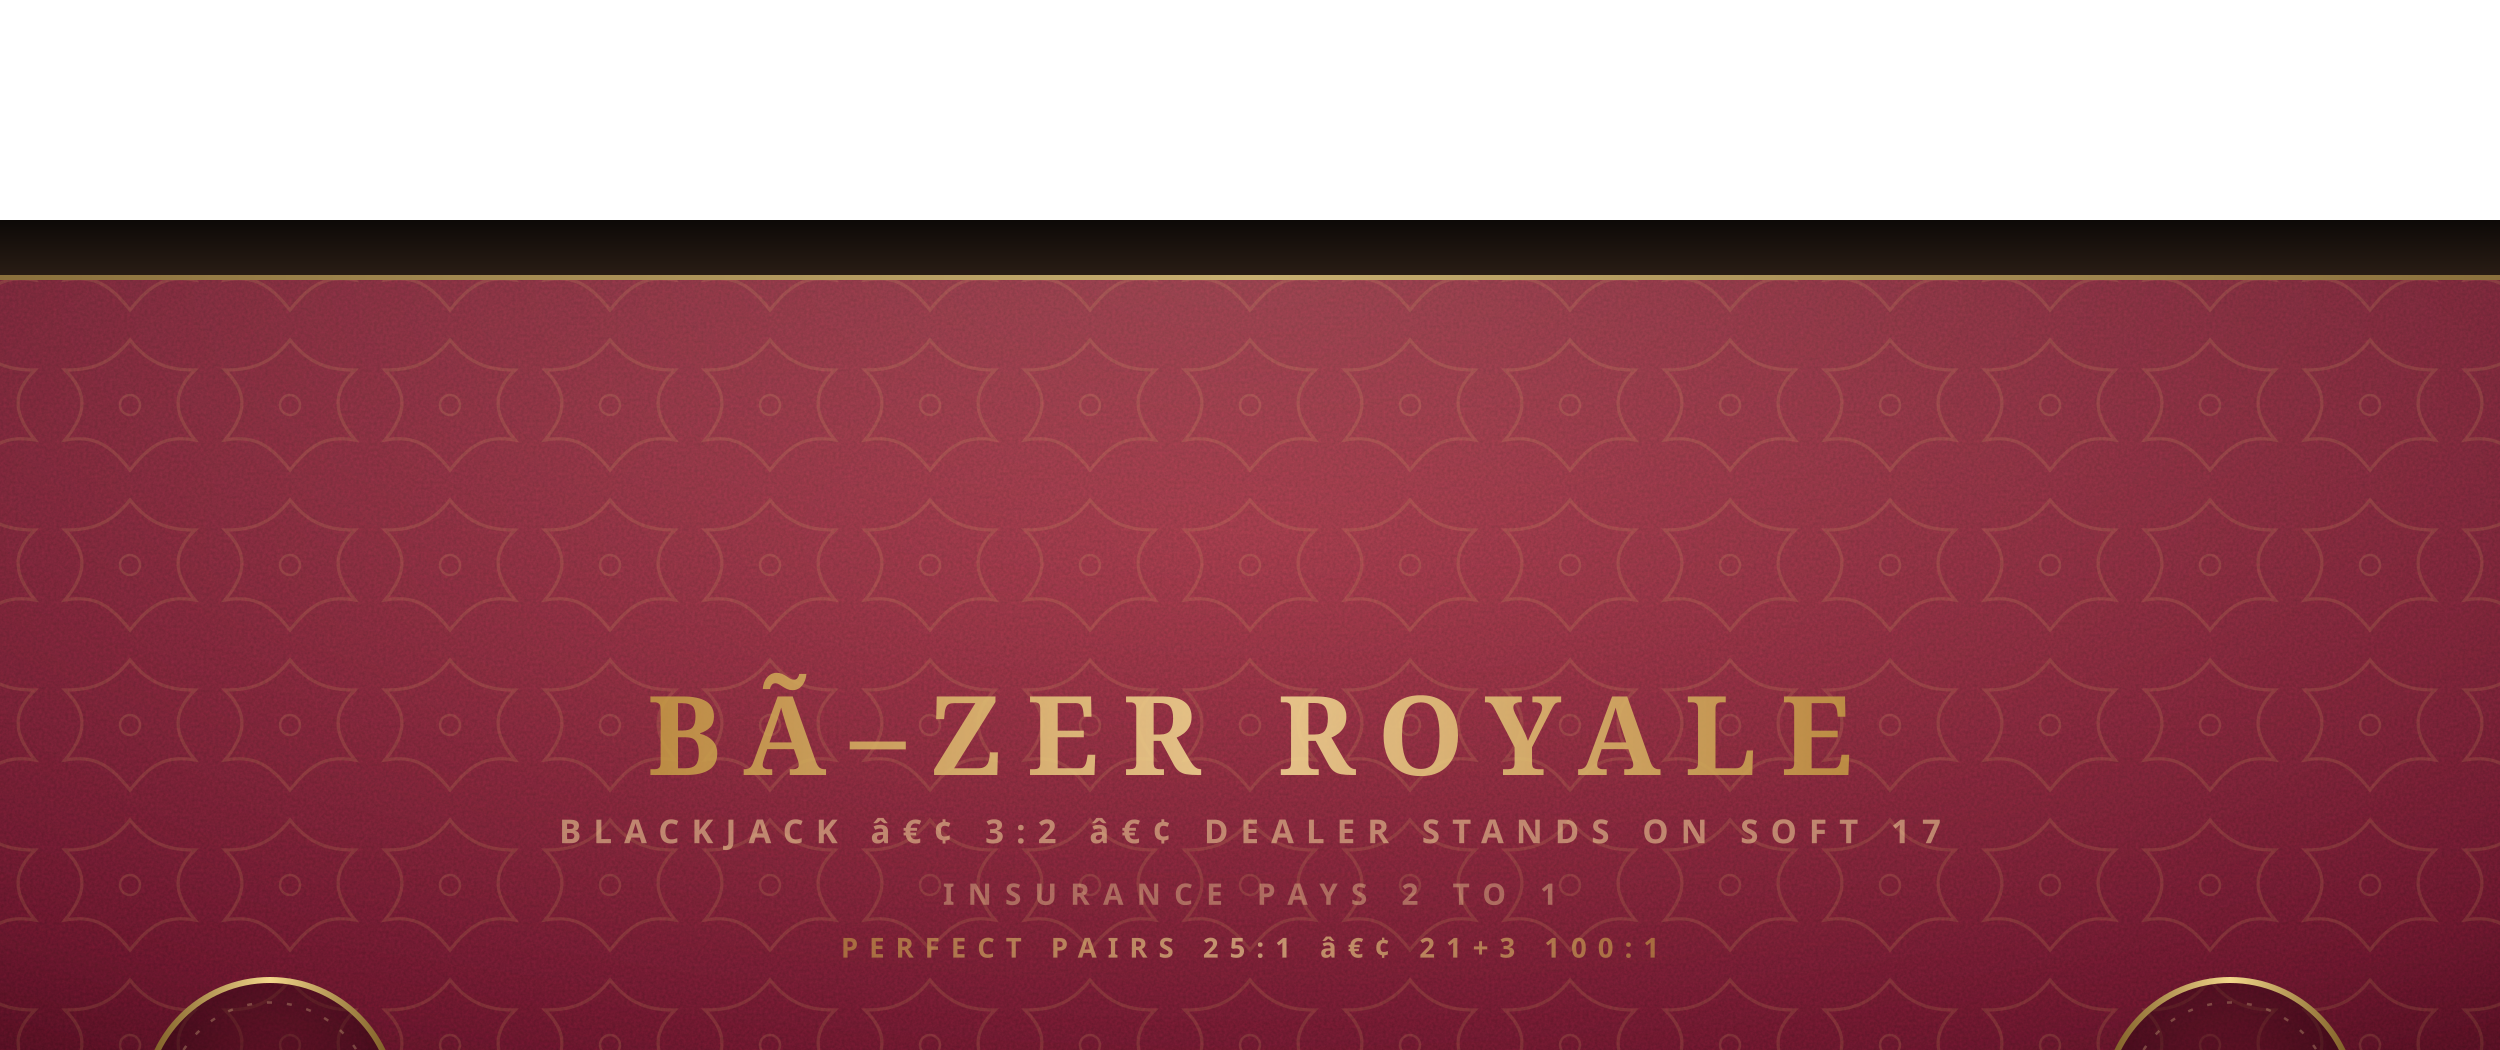
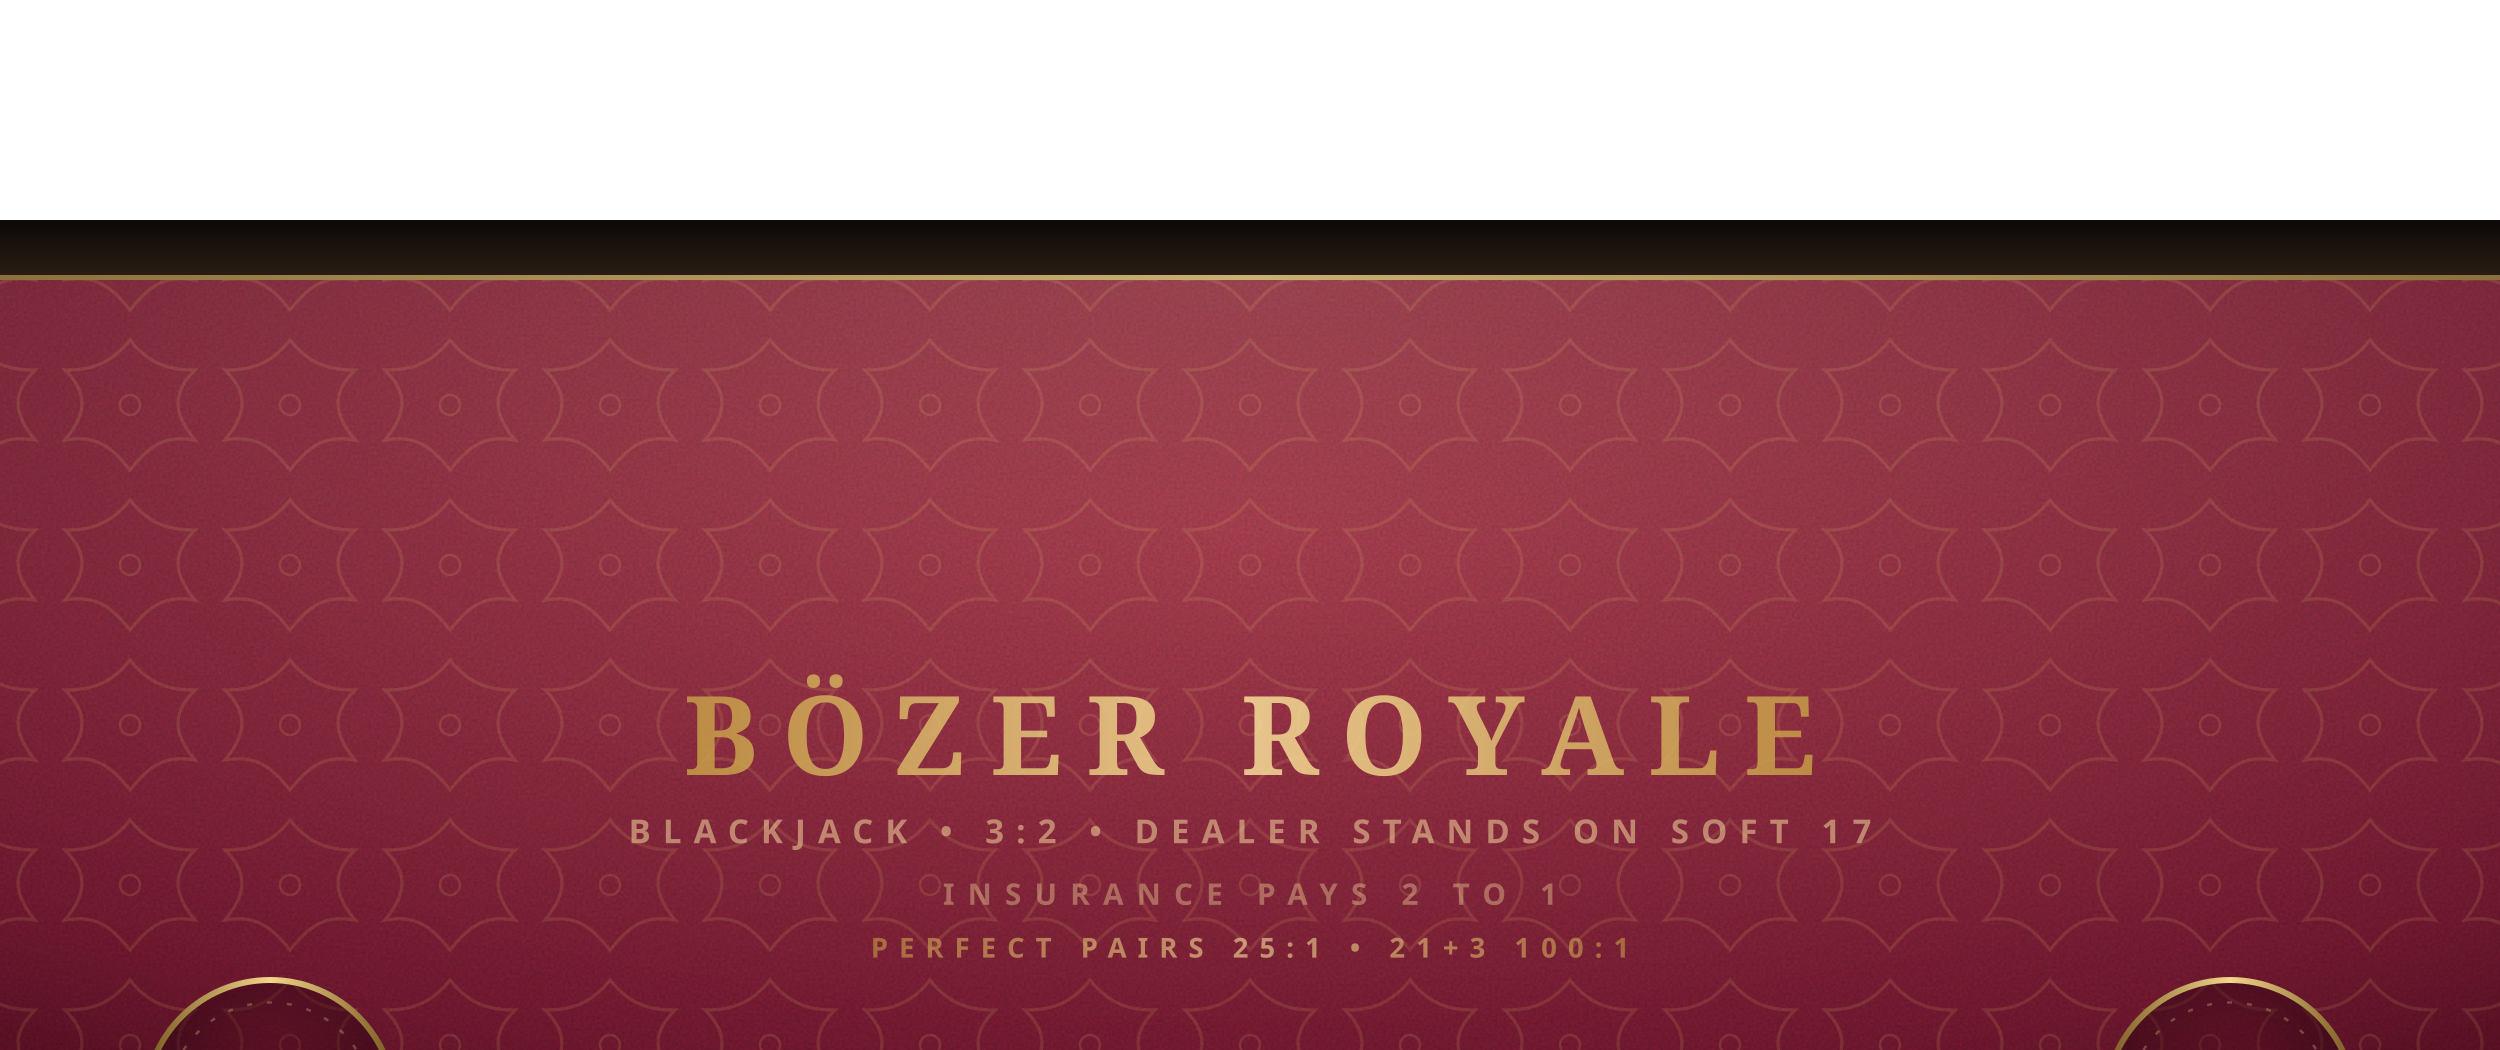
<svg xmlns="http://www.w3.org/2000/svg" viewBox="300 190 1000 420" preserveAspectRatio="xMidYMid slice">
  <defs>
    <radialGradient id="bjFelt" cx="50%" cy="20%" r="85%">
      <stop offset="0" stop-color="#a8223f" />
      <stop offset=".45" stop-color="#7d1331" />
      <stop offset=".8" stop-color="#570a21" />
      <stop offset="1" stop-color="#2c0410" />
    </radialGradient>
    <pattern id="bjPat" width="64" height="64" patternUnits="userSpaceOnUse">
      <path d="M32 6 C40 16 48 18 58 18 C50 26 48 34 58 46 C46 44 40 48 32 58 C24 48 18 44 6 46 C16 34 14 26 6 18 C16 18 24 16 32 6 Z" fill="none" stroke="#f1c96b" stroke-opacity=".13" stroke-width="1.3" />
      <circle cx="32" cy="32" r="4" fill="none" stroke="#f1c96b" stroke-opacity=".14" />
    </pattern>
    <linearGradient id="bjRail" x1="0" y1="0" x2="0" y2="1">
      <stop offset="0" stop-color="#2a1d14" />
      <stop offset=".35" stop-color="#140d09" />
      <stop offset=".7" stop-color="#090605" />
      <stop offset="1" stop-color="#1b120c" />
    </linearGradient>
    <linearGradient id="bjTrim" x1="0" x2="1">
      <stop offset="0" stop-color="#7a5a22" />
      <stop offset=".5" stop-color="#f1d58a" />
      <stop offset="1" stop-color="#7a5a22" />
    </linearGradient>
    <linearGradient id="bjEdge" x1="0" y1="0" x2="0" y2="1">
      <stop offset="0" stop-color="#0d0907" />
      <stop offset="1" stop-color="#2b1e15" />
    </linearGradient>
    <filter id="bjNoise" x="0" y="0" width="100%" height="100%">
      <feTurbulence type="fractalNoise" baseFrequency=".85" numOctaves="2" stitchTiles="stitch" result="n" />
      <feColorMatrix in="n" type="matrix" values="0 0 0 0 0  0 0 0 0 0  0 0 0 0 0  0 0 0 .55 0" />
      <feComposite in2="SourceGraphic" operator="in" />
    </filter>
    <radialGradient id="bjLight" cx="50%" cy="0%" r="75%">
      <stop offset="0" stop-color="#fff2c8" stop-opacity=".2" />
      <stop offset="1" stop-color="#fff2c8" stop-opacity="0" />
    </radialGradient>
    <linearGradient id="bjPrint" x1="0" x2="1">
      <stop offset="0" stop-color="#c49a45" />
      <stop offset=".5" stop-color="#f5dc98" />
      <stop offset="1" stop-color="#c49a45" />
    </linearGradient>
    <radialGradient id="bjSpot" cx="50%" cy="40%" r="60%">
      <stop offset="0" stop-color="#4a0a1c" stop-opacity=".25" />
      <stop offset="1" stop-color="#1c0308" stop-opacity=".55" />
    </radialGradient>
    <radialGradient id="bjVig" cx="50%" cy="10%" r="95%">
      <stop offset=".55" stop-color="#000" stop-opacity="0" />
      <stop offset="1" stop-color="#000" stop-opacity=".45" />
    </radialGradient>
    <path id="bjArc1" d="M466.7 727.3 A710 484 0 0 0 1133.3 727.3" />
    <path id="bjArc2" d="M365.0 405.7 A480 250 0 0 0 1235.0 405.7" />
  </defs>
  <path d="M26 300 A774 560 0 0 0 1574 300 Z" fill="#000" opacity=".55" transform="translate(0 10)" style="filter:blur(10px)" />
  <path d="M34 300 A766 552 0 0 0 1566 300 Z" fill="url(#bjRail)" />
  <path d="M40 300 A760 546 0 0 0 1560 300 Z" fill="none" stroke="#3a2a1d" stroke-width="2" opacity=".8" />
  <path d="M72 300 A728 526 0 0 0 1528 300 Z" fill="none" stroke="url(#bjTrim)" stroke-width="3" />
  <path d="M78 300 A722 520 0 0 0 1522 300 Z" fill="url(#bjFelt)" />
  <path d="M78 300 A722 520 0 0 0 1522 300 Z" fill="#3d0716" filter="url(#bjNoise)" opacity=".5" />
  <path d="M78 300 A722 520 0 0 0 1522 300 Z" fill="url(#bjPat)" />
  <path d="M78 300 A722 520 0 0 0 1522 300 Z" fill="url(#bjLight)" />
  <path d="M78 300 A722 520 0 0 0 1522 300 Z" fill="url(#bjVig)" />
  <rect x="28" y="278" width="1544" height="24" fill="url(#bjEdge)" />
  <rect x="28" y="300" width="1544" height="2" fill="url(#bjTrim)" opacity=".8" />
-   <text font-family="Cinzel, Georgia, serif" font-weight="700" font-size="44" letter-spacing="9.68" fill="url(#bjPrint)" opacity=".86" text-anchor="middle" x="800" y="500">BÃ–ZER ROYALE</text>
-   <text font-family="Manrope, 'Segoe UI', sans-serif" font-weight="600" font-size="13.2" letter-spacing="4.84" fill="#f2d69a" opacity=".55" text-anchor="middle" x="800" y="527.28">BLACKJACK â€¢ 3:2 â€¢ DEALER STANDS ON SOFT 17</text>
+   <text font-family="Cinzel, Georgia, serif" font-weight="700" font-size="44" letter-spacing="9.68" fill="url(#bjPrint)" opacity=".86" text-anchor="middle" x="800" y="500">BÖZER ROYALE</text>
+   <text font-family="Manrope, 'Segoe UI', sans-serif" font-weight="600" font-size="13.2" letter-spacing="4.84" fill="#f2d69a" opacity=".55" text-anchor="middle" x="800" y="527.28">BLACKJACK • 3:2 • DEALER STANDS ON SOFT 17</text>
  <text font-family="Manrope, 'Segoe UI', sans-serif" font-weight="600" font-size="11.88" letter-spacing="5.28" fill="#f2d69a" opacity=".4" text-anchor="middle" x="800" y="551.92">INSURANCE PAYS 2 TO 1</text>
-   <text font-family="Manrope, 'Segoe UI', sans-serif" font-weight="700" font-size="11" letter-spacing="4.4" fill="url(#bjPrint)" opacity=".62" text-anchor="middle" x="800" y="573.04">PERFECT PAIRS 25:1 â€¢ 21+3 100:1</text>
+   <text font-family="Manrope, 'Segoe UI', sans-serif" font-weight="700" font-size="11" letter-spacing="4.4" fill="url(#bjPrint)" opacity=".62" text-anchor="middle" x="800" y="573.04">PERFECT PAIRS 25:1 • 21+3 100:1</text>
  <g transform="translate(1388.0 465.8)">
    <circle r="50" fill="url(#bjSpot)" stroke="url(#bjTrim)" stroke-width="2.4" />
    <circle r="41" fill="none" stroke="#f2d69a" stroke-opacity=".28" stroke-width="1" stroke-dasharray="2 6" />
  </g>
  <g transform="translate(1192.0 632.0)">
    <circle r="50" fill="url(#bjSpot)" stroke="url(#bjTrim)" stroke-width="2.4" />
    <circle r="41" fill="none" stroke="#f2d69a" stroke-opacity=".28" stroke-width="1" stroke-dasharray="2 6" />
  </g>
  <g transform="translate(996.0 699.8)">
    <circle r="50" fill="url(#bjSpot)" stroke="url(#bjTrim)" stroke-width="2.4" />
    <circle r="41" fill="none" stroke="#f2d69a" stroke-opacity=".28" stroke-width="1" stroke-dasharray="2 6" />
  </g>
  <g transform="translate(800.0 720.0)">
    <circle r="50" fill="url(#bjSpot)" stroke="url(#bjTrim)" stroke-width="2.4" />
    <circle r="41" fill="none" stroke="#f2d69a" stroke-opacity=".28" stroke-width="1" stroke-dasharray="2 6" />
  </g>
  <g transform="translate(604.0 699.8)">
    <circle r="50" fill="url(#bjSpot)" stroke="url(#bjTrim)" stroke-width="2.4" />
    <circle r="41" fill="none" stroke="#f2d69a" stroke-opacity=".28" stroke-width="1" stroke-dasharray="2 6" />
  </g>
  <g transform="translate(408.0 632.0)">
    <circle r="50" fill="url(#bjSpot)" stroke="url(#bjTrim)" stroke-width="2.4" />
    <circle r="41" fill="none" stroke="#f2d69a" stroke-opacity=".28" stroke-width="1" stroke-dasharray="2 6" />
  </g>
  <g transform="translate(212.0 465.8)">
    <circle r="50" fill="url(#bjSpot)" stroke="url(#bjTrim)" stroke-width="2.4" />
    <circle r="41" fill="none" stroke="#f2d69a" stroke-opacity=".28" stroke-width="1" stroke-dasharray="2 6" />
  </g>
</svg>
